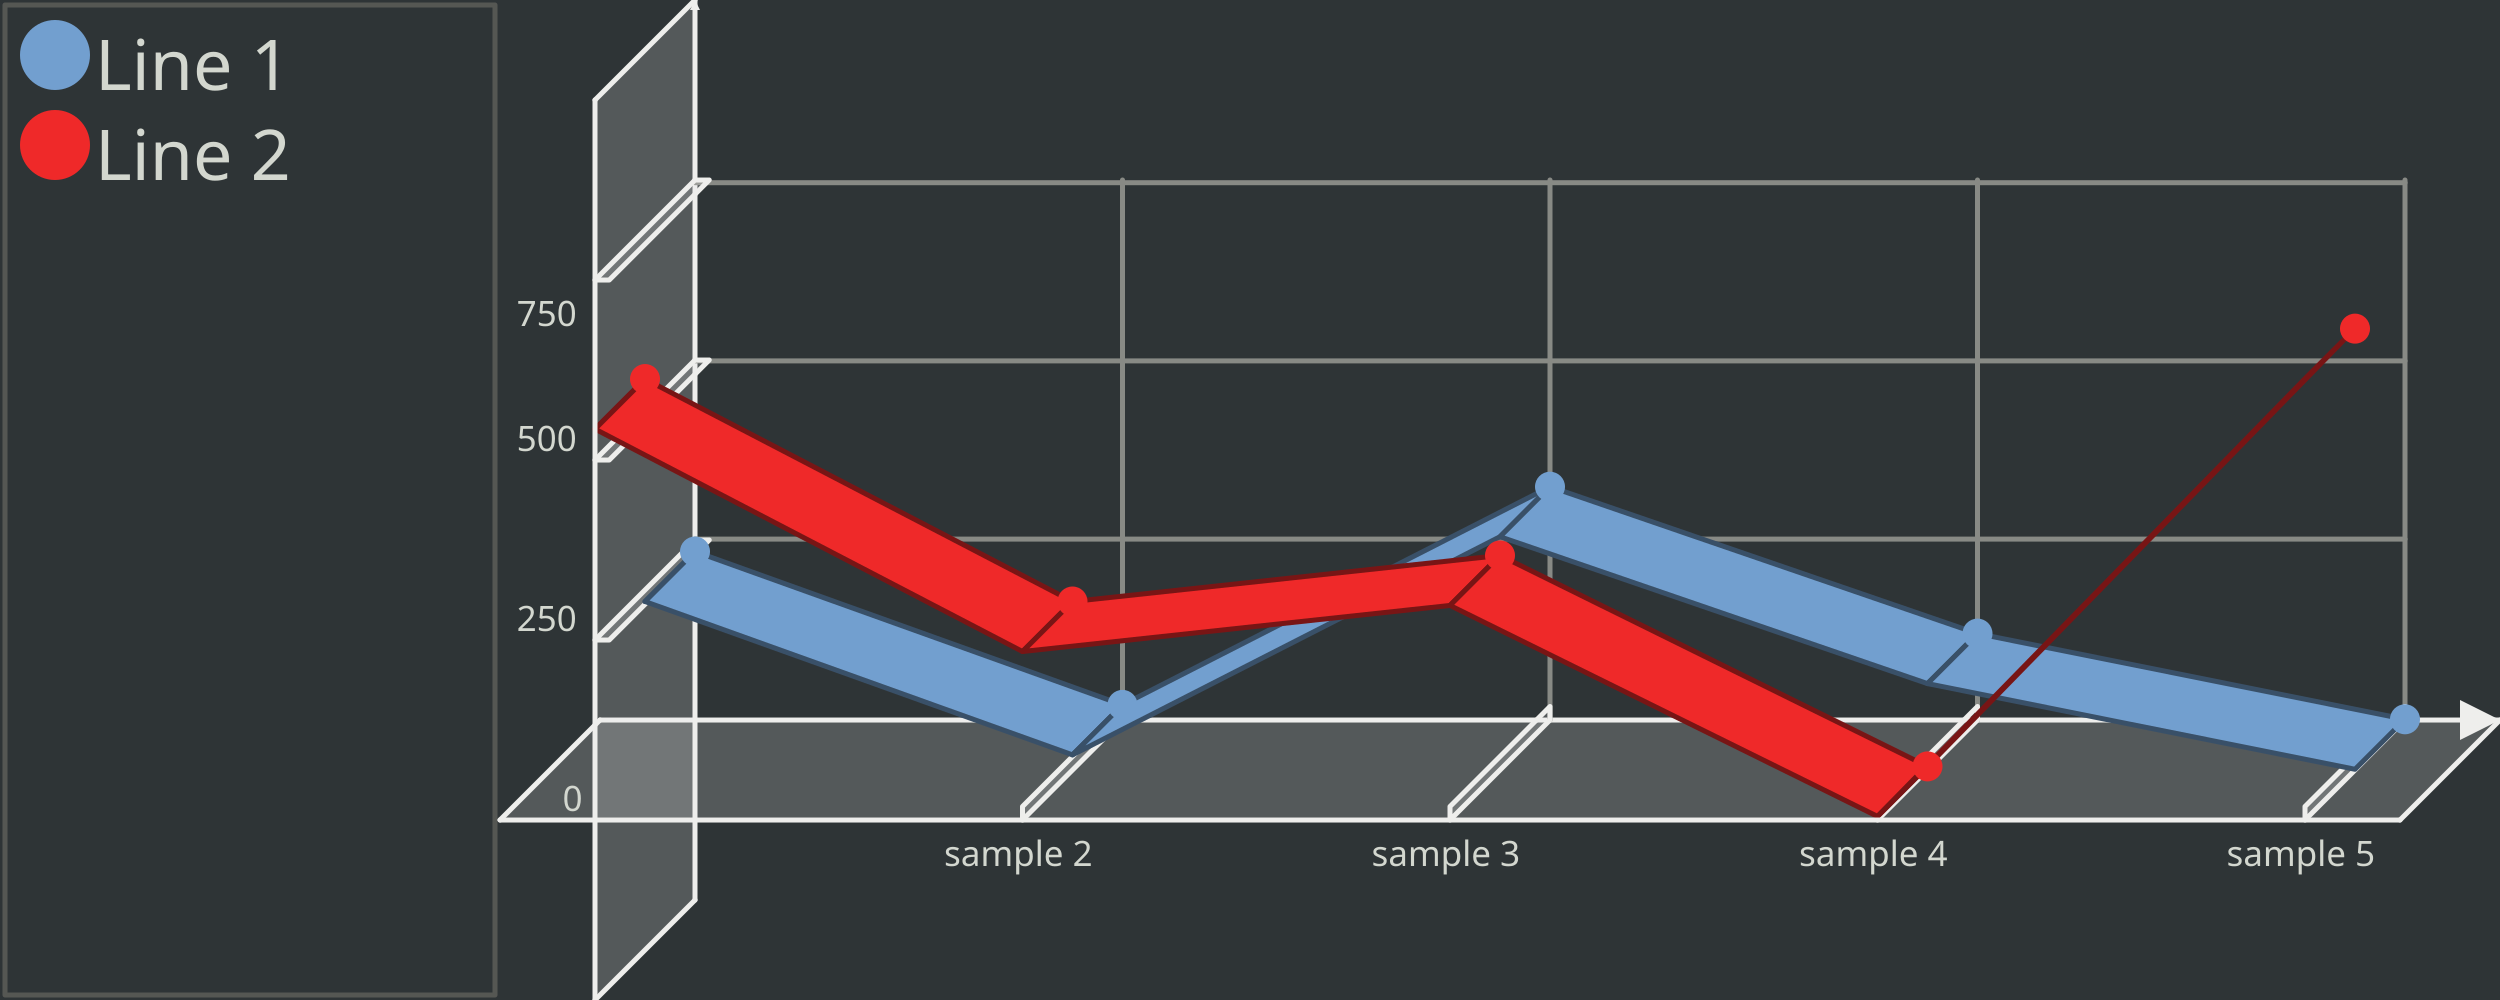
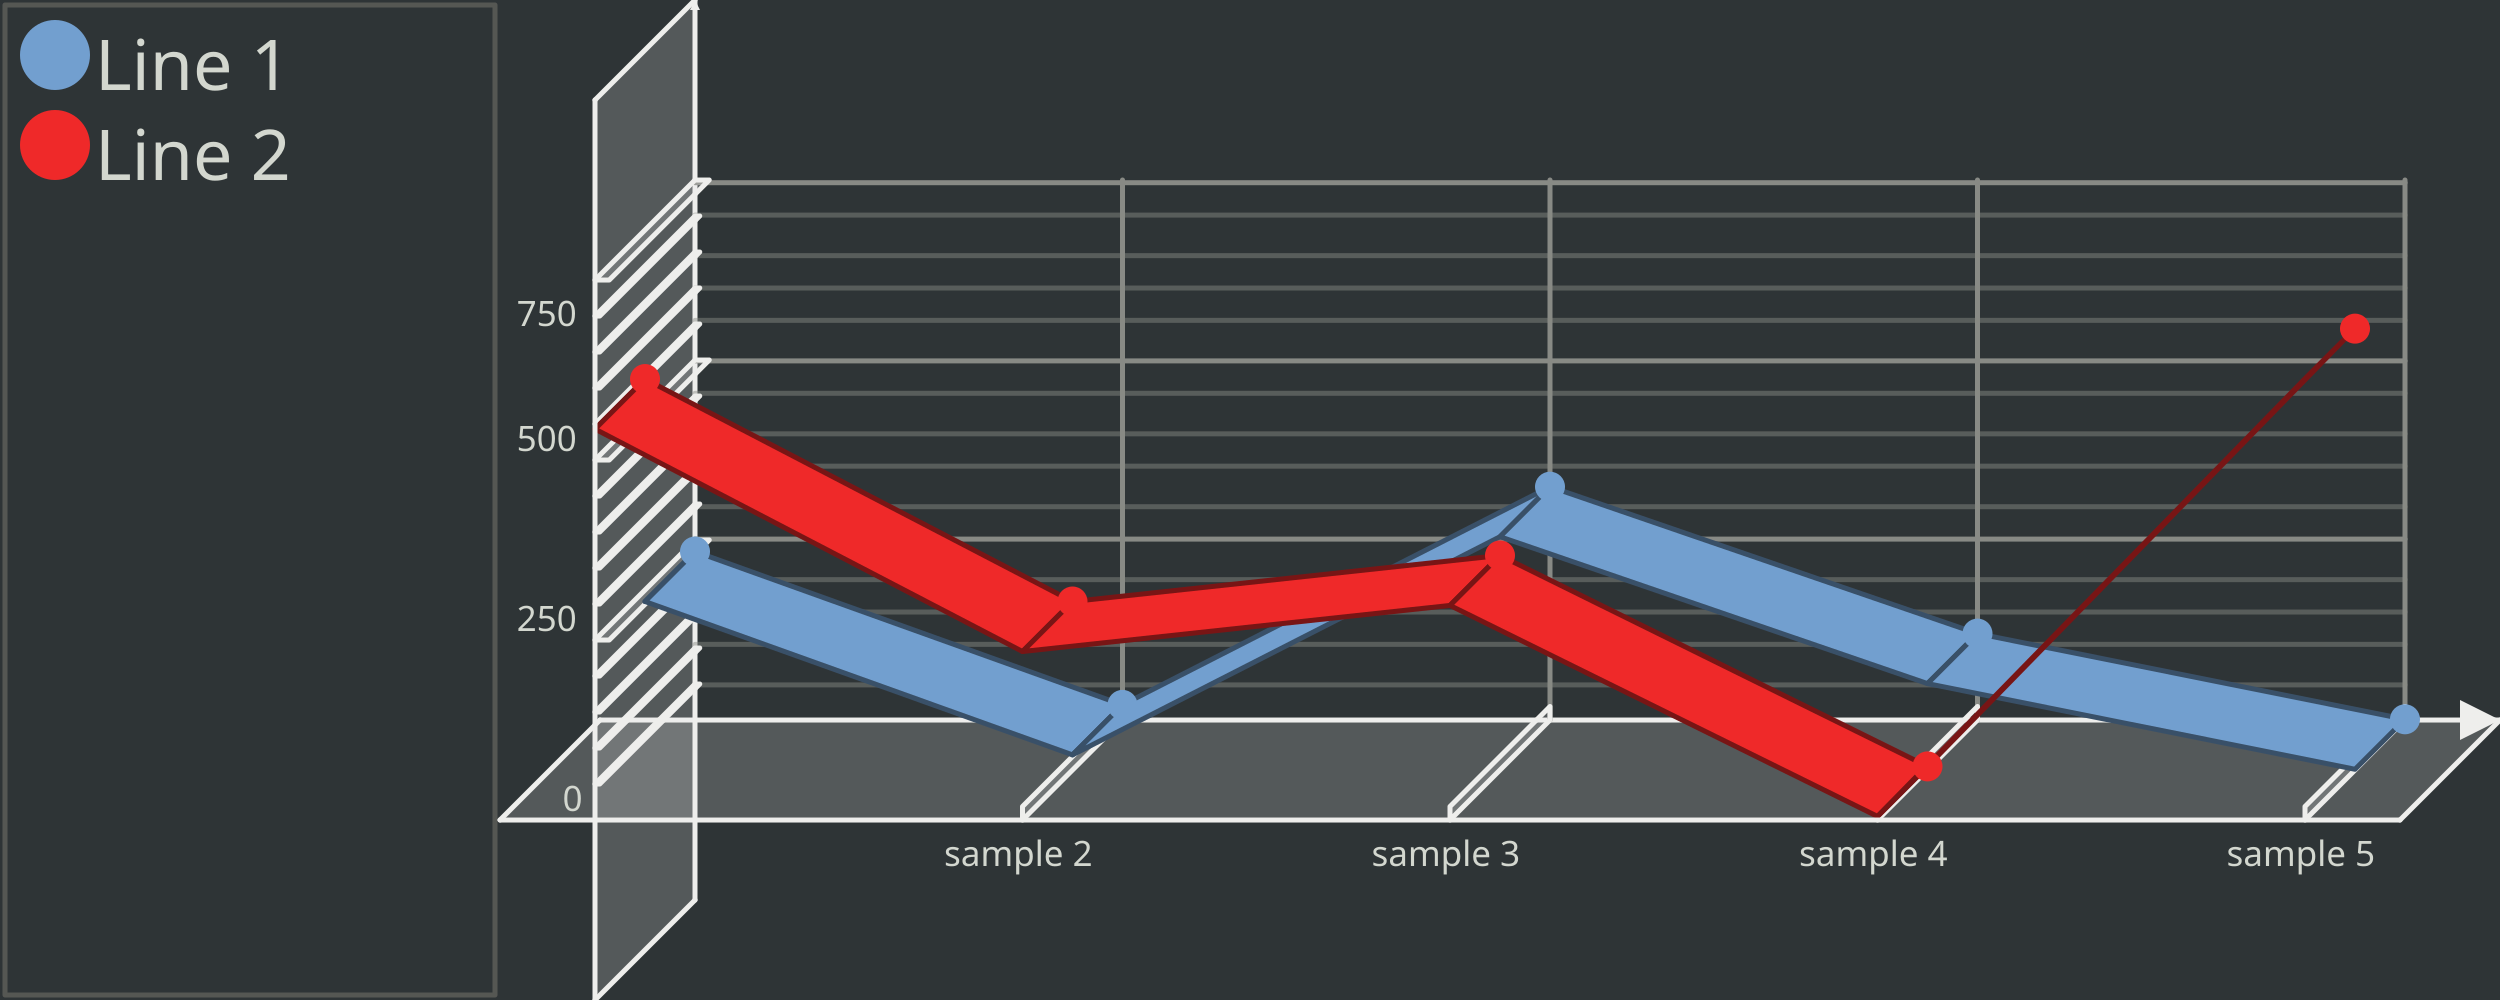
<svg xmlns="http://www.w3.org/2000/svg" width="500" height="200" version="1.0" id="ezcGraph">
  <defs />
  <g id="ezcGraphChart" color-rendering="optimizeQuality" shape-rendering="geometricPrecision" text-rendering="optimizeLegibility">
    <path d=" M 0,200 L 0,0 L 500,0 L 500,200 L 0,200 z " style="fill: #2e3436; fill-opacity: 1.00; stroke: none;" id="ezcGraphPolygon_1" />
    <path d=" M 1,199 L 1,1 L 99,1 L 99,199 L 1,199 z " style="fill: none; stroke: #555753; stroke-width: 1; stroke-opacity: 1.00; stroke-linecap: round; stroke-linejoin: round;" id="ezcGraphPolygon_2" />
    <path d=" M 2,198 L 2,2 L 98,2 L 98,198 L 2,198 z " style="fill: #000000; fill-opacity: 0.00; stroke: none;" id="ezcGraphPolygon_3" />
    <ellipse cx="11" cy="11" rx="7" ry="7" style="fill: #729fcf; fill-opacity: 1.00; stroke: none;" id="ezcGraphCircle_4" />
    <ellipse cx="11" cy="29" rx="7" ry="7" style="fill: #ef2929; fill-opacity: 1.00; stroke: none;" id="ezcGraphCircle_6" />
    <path d=" M 100,164 L 120,144 L 500,144 L 480,164 L 100,164 z " style="fill: #eeeeec; fill-opacity: 0.20; stroke: none;" id="ezcGraphPolygon_8" />
    <path d=" M 120,144 L 500,144" style="fill: none; stroke: #eeeeec; stroke-width: 1; stroke-opacity: 1.00; stroke-linecap: round; stroke-linejoin: round;" id="ezcGraphLine_9" />
    <path d=" M 492,148 L 500,144 L 492,140 L 492,148 z " style="fill: #eeeeec; fill-opacity: 1.00; stroke: none;" id="ezcGraphPolygon_10" />
    <path d=" M 119,200 L 139,180 L 139,0 L 119,20 L 119,200 z " style="fill: #eeeeec; fill-opacity: 0.20; stroke: none;" id="ezcGraphPolygon_11" />
    <path d=" M 139,180 L 139,0" style="fill: none; stroke: #eeeeec; stroke-width: 1; stroke-opacity: 1.00; stroke-linecap: round; stroke-linejoin: round;" id="ezcGraphLine_12" />
    <path d=" M 138,2 L 139,0 L 140,2 L 138,2 z " style="fill: #eeeeec; fill-opacity: 1.00; stroke: none;" id="ezcGraphPolygon_13" />
    <path d=" M 224.5,144 L 224.5,36" style="fill: none; stroke: #888a85; stroke-width: 1; stroke-opacity: 1.00; stroke-linecap: round; stroke-linejoin: round;" id="ezcGraphLine_14" />
    <path d=" M 204.5,161.3 L 224.5,141.3 L 224.5,144 L 204.5,164 L 204.5,161.3 z " style="fill: #eeeeec; fill-opacity: 0.20; stroke: none;" id="ezcGraphPolygon_15" />
    <path d=" M 204.5,161.3 L 224.5,141.3 L 224.5,144 L 204.5,164 L 204.5,161.3 z " style="fill: none; stroke: #eeeeec; stroke-width: 1; stroke-opacity: 1.00; stroke-linecap: round; stroke-linejoin: round;" id="ezcGraphPolygon_16" />
    <path d=" M 310,144 L 310,36" style="fill: none; stroke: #888a85; stroke-width: 1; stroke-opacity: 1.00; stroke-linecap: round; stroke-linejoin: round;" id="ezcGraphLine_18" />
    <path d=" M 290,161.3 L 310,141.3 L 310,144 L 290,164 L 290,161.3 z " style="fill: #eeeeec; fill-opacity: 0.20; stroke: none;" id="ezcGraphPolygon_19" />
    <path d=" M 290,161.3 L 310,141.3 L 310,144 L 290,164 L 290,161.3 z " style="fill: none; stroke: #eeeeec; stroke-width: 1; stroke-opacity: 1.00; stroke-linecap: round; stroke-linejoin: round;" id="ezcGraphPolygon_20" />
    <path d=" M 395.5,144 L 395.5,36" style="fill: none; stroke: #888a85; stroke-width: 1; stroke-opacity: 1.00; stroke-linecap: round; stroke-linejoin: round;" id="ezcGraphLine_22" />
    <path d=" M 375.5,161.3 L 395.5,141.3 L 395.5,144 L 375.5,164 L 375.5,161.3 z " style="fill: #eeeeec; fill-opacity: 0.20; stroke: none;" id="ezcGraphPolygon_23" />
    <path d=" M 375.5,161.3 L 395.5,141.3 L 395.5,144 L 375.5,164 L 375.5,161.3 z " style="fill: none; stroke: #eeeeec; stroke-width: 1; stroke-opacity: 1.00; stroke-linecap: round; stroke-linejoin: round;" id="ezcGraphPolygon_24" />
    <path d=" M 481,144 L 481,36" style="fill: none; stroke: #888a85; stroke-width: 1; stroke-opacity: 1.00; stroke-linecap: round; stroke-linejoin: round;" id="ezcGraphLine_26" />
    <path d=" M 461,161.3 L 481,141.3 L 481,144 L 461,164 L 461,161.3 z " style="fill: #eeeeec; fill-opacity: 0.20; stroke: none;" id="ezcGraphPolygon_27" />
    <path d=" M 461,161.3 L 481,141.3 L 481,144 L 461,164 L 461,161.3 z " style="fill: none; stroke: #eeeeec; stroke-width: 1; stroke-opacity: 1.00; stroke-linecap: round; stroke-linejoin: round;" id="ezcGraphPolygon_28" />
-     <path d=" M 481,107.82 L 139,107.82" style="fill: none; stroke: #888a85; stroke-width: 1; stroke-opacity: 1.00; stroke-linecap: round; stroke-linejoin: round;" id="ezcGraphLine_31" />
-     <path d=" M 119,128 L 139,108 L 141.85,108 L 121.85,128 L 119,128 z " style="fill: #eeeeec; fill-opacity: 0.20; stroke: none;" id="ezcGraphPolygon_32" />
-     <path d=" M 119,128 L 139,108 L 141.85,108 L 121.85,128 L 119,128 z " style="fill: none; stroke: #eeeeec; stroke-width: 1; stroke-opacity: 1.00; stroke-linecap: round; stroke-linejoin: round;" id="ezcGraphPolygon_33" />
-     <path d=" M 481,72.18 L 139,72.18" style="fill: none; stroke: #888a85; stroke-width: 1; stroke-opacity: 1.00; stroke-linecap: round; stroke-linejoin: round;" id="ezcGraphLine_35" />
-     <path d=" M 119,92 L 139,72 L 141.85,72 L 121.85,92 L 119,92 z " style="fill: #eeeeec; fill-opacity: 0.20; stroke: none;" id="ezcGraphPolygon_36" />
-     <path d=" M 119,92 L 139,72 L 141.85,72 L 121.85,92 L 119,92 z " style="fill: none; stroke: #eeeeec; stroke-width: 1; stroke-opacity: 1.00; stroke-linecap: round; stroke-linejoin: round;" id="ezcGraphPolygon_37" />
-     <path d=" M 481,36.54 L 139,36.54" style="fill: none; stroke: #888a85; stroke-width: 1; stroke-opacity: 1.00; stroke-linecap: round; stroke-linejoin: round;" id="ezcGraphLine_39" />
-     <path d=" M 119,56 L 139,36 L 141.85,36 L 121.85,56 L 119,56 z " style="fill: #eeeeec; fill-opacity: 0.20; stroke: none;" id="ezcGraphPolygon_40" />
-     <path d=" M 119,56 L 139,36 L 141.85,36 L 121.85,56 L 119,56 z " style="fill: none; stroke: #eeeeec; stroke-width: 1; stroke-opacity: 1.00; stroke-linecap: round; stroke-linejoin: round;" id="ezcGraphPolygon_41" />
-     <path d=" M 139,110.304 L 129,120.304 L 129,120.304 L 139,110.304 L 139,110.304 z " style="fill: #729fcf; fill-opacity: 1.00; stroke: none;" id="ezcGraphPolygon_43" />
-     <path d=" M 139,110.304 L 129,120.304 L 129,120.304 L 139,110.304 L 139,110.304 z " style="fill: none; stroke: #395068; stroke-width: 1; stroke-opacity: 1.00; stroke-linecap: round; stroke-linejoin: round;" id="ezcGraphPolygon_44" />
-     <path d=" M 139,110.304 L 129,120.304 L 214.5,150.976 L 224.5,140.976 L 139,110.304 z " style="fill: #729fcf; fill-opacity: 1.00; stroke: none;" id="ezcGraphPolygon_45" />
-     <path d=" M 139,110.304 L 129,120.304 L 214.5,150.976 L 224.5,140.976 L 139,110.304 z " style="fill: none; stroke: #395068; stroke-width: 1; stroke-opacity: 1.00; stroke-linecap: round; stroke-linejoin: round;" id="ezcGraphPolygon_46" />
-     <path d=" M 224.5,140.976 L 214.5,150.976 L 300,107.344 L 310,97.344 L 224.5,140.976 z " style="fill: #729fcf; fill-opacity: 1.00; stroke: none;" id="ezcGraphPolygon_47" />
-     <path d=" M 224.5,140.976 L 214.5,150.976 L 300,107.344 L 310,97.344 L 224.5,140.976 z " style="fill: none; stroke: #395068; stroke-width: 1; stroke-opacity: 1.00; stroke-linecap: round; stroke-linejoin: round;" id="ezcGraphPolygon_48" />
-     <path d=" M 310,97.344 L 300,107.344 L 385.5,136.72 L 395.5,126.72 L 310,97.344 z " style="fill: #729fcf; fill-opacity: 1.00; stroke: none;" id="ezcGraphPolygon_49" />
-     <path d=" M 310,97.344 L 300,107.344 L 385.5,136.72 L 395.5,126.72 L 310,97.344 z " style="fill: none; stroke: #395068; stroke-width: 1; stroke-opacity: 1.00; stroke-linecap: round; stroke-linejoin: round;" id="ezcGraphPolygon_50" />
-     <path d=" M 395.5,126.72 L 385.5,136.72 L 471,153.856 L 481,143.856 L 395.5,126.72 z " style="fill: #729fcf; fill-opacity: 1.00; stroke: none;" id="ezcGraphPolygon_51" />
-     <path d=" M 395.5,126.72 L 385.5,136.72 L 471,153.856 L 481,143.856 L 395.5,126.72 z " style="fill: none; stroke: #395068; stroke-width: 1; stroke-opacity: 1.00; stroke-linecap: round; stroke-linejoin: round;" id="ezcGraphPolygon_52" />
-     <path d=" M 129,75.808 L 119,85.808 L 119,85.808 L 129,75.808 L 129,75.808 z " style="fill: #ef2929; fill-opacity: 1.00; stroke: none;" id="ezcGraphPolygon_53" />
-     <path d=" M 129,75.808 L 119,85.808 L 119,85.808 L 129,75.808 L 129,75.808 z " style="fill: none; stroke: #781515; stroke-width: 1; stroke-opacity: 1.00; stroke-linecap: round; stroke-linejoin: round;" id="ezcGraphPolygon_54" />
-     <path d=" M 129,75.808 L 119,85.808 L 204.5,130.304 L 214.5,120.304 L 129,75.808 z " style="fill: #ef2929; fill-opacity: 1.00; stroke: none;" id="ezcGraphPolygon_55" />
-     <path d=" M 129,75.808 L 119,85.808 L 204.5,130.304 L 214.5,120.304 L 129,75.808 z " style="fill: none; stroke: #781515; stroke-width: 1; stroke-opacity: 1.00; stroke-linecap: round; stroke-linejoin: round;" id="ezcGraphPolygon_56" />
-     <path d=" M 214.5,120.304 L 204.5,130.304 L 290,121.088 L 300,111.088 L 214.5,120.304 z " style="fill: #ef2929; fill-opacity: 1.00; stroke: none;" id="ezcGraphPolygon_57" />
-     <path d=" M 214.5,120.304 L 204.5,130.304 L 290,121.088 L 300,111.088 L 214.5,120.304 z " style="fill: none; stroke: #781515; stroke-width: 1; stroke-opacity: 1.00; stroke-linecap: round; stroke-linejoin: round;" id="ezcGraphPolygon_58" />
-     <path d=" M 300,111.088 L 290,121.088 L 375.5,163.28 L 385.5,153.28 L 300,111.088 z " style="fill: #ef2929; fill-opacity: 1.00; stroke: none;" id="ezcGraphPolygon_59" />
-     <path d=" M 300,111.088 L 290,121.088 L 375.5,163.28 L 385.5,153.28 L 300,111.088 z " style="fill: none; stroke: #781515; stroke-width: 1; stroke-opacity: 1.00; stroke-linecap: round; stroke-linejoin: round;" id="ezcGraphPolygon_60" />
-     <path d=" M 385.5,153.28 L 375.5,163.28 L 461,75.728 L 471,65.728 L 385.5,153.28 z " style="fill: #ef2929; fill-opacity: 1.00; stroke: none;" id="ezcGraphPolygon_61" />
-     <path d=" M 385.5,153.28 L 375.5,163.28 L 461,75.728 L 471,65.728 L 385.5,153.28 z " style="fill: none; stroke: #781515; stroke-width: 1; stroke-opacity: 1.00; stroke-linecap: round; stroke-linejoin: round;" id="ezcGraphPolygon_62" />
-     <ellipse cx="139" cy="110.304" rx="3" ry="3" style="fill: #729fcf; fill-opacity: 1.00; stroke: none;" id="ezcGraphCircle_63" />
-     <ellipse cx="224.5" cy="140.976" rx="3" ry="3" style="fill: #729fcf; fill-opacity: 1.00; stroke: none;" id="ezcGraphCircle_64" />
-     <ellipse cx="310" cy="97.344" rx="3" ry="3" style="fill: #729fcf; fill-opacity: 1.00; stroke: none;" id="ezcGraphCircle_65" />
-     <ellipse cx="395.5" cy="126.72" rx="3" ry="3" style="fill: #729fcf; fill-opacity: 1.00; stroke: none;" id="ezcGraphCircle_66" />
-     <ellipse cx="481" cy="143.856" rx="3" ry="3" style="fill: #729fcf; fill-opacity: 1.00; stroke: none;" id="ezcGraphCircle_67" />
-     <ellipse cx="129" cy="75.808" rx="3" ry="3" style="fill: #ef2929; fill-opacity: 1.00; stroke: none;" id="ezcGraphCircle_68" />
-     <ellipse cx="214.5" cy="120.304" rx="3" ry="3" style="fill: #ef2929; fill-opacity: 1.00; stroke: none;" id="ezcGraphCircle_69" />
-     <ellipse cx="300" cy="111.088" rx="3" ry="3" style="fill: #ef2929; fill-opacity: 1.00; stroke: none;" id="ezcGraphCircle_70" />
-     <ellipse cx="385.5" cy="153.28" rx="3" ry="3" style="fill: #ef2929; fill-opacity: 1.00; stroke: none;" id="ezcGraphCircle_71" />
-     <ellipse cx="471" cy="65.728" rx="3" ry="3" style="fill: #ef2929; fill-opacity: 1.00; stroke: none;" id="ezcGraphCircle_72" />
-     <path d=" M 500,144 L 480,164" style="fill: none; stroke: #eeeeec; stroke-width: 1; stroke-opacity: 1.00; stroke-linecap: round; stroke-linejoin: round;" id="ezcGraphLine_73" />
-     <path d=" M 480,164 L 100,164" style="fill: none; stroke: #eeeeec; stroke-width: 1; stroke-opacity: 1.00; stroke-linecap: round; stroke-linejoin: round;" id="ezcGraphLine_74" />
-     <path d=" M 100,164 L 120,144" style="fill: none; stroke: #eeeeec; stroke-width: 1; stroke-opacity: 1.00; stroke-linecap: round; stroke-linejoin: round;" id="ezcGraphLine_75" />
-     <path d=" M 139,0 L 119,20" style="fill: none; stroke: #eeeeec; stroke-width: 1; stroke-opacity: 1.00; stroke-linecap: round; stroke-linejoin: round;" id="ezcGraphLine_76" />
-     <path d=" M 119,20 L 119,200" style="fill: none; stroke: #eeeeec; stroke-width: 1; stroke-opacity: 1.00; stroke-linecap: round; stroke-linejoin: round;" id="ezcGraphLine_77" />
-     <path d=" M 119,200 L 139,180" style="fill: none; stroke: #eeeeec; stroke-width: 1; stroke-opacity: 1.00; stroke-linecap: round; stroke-linejoin: round;" id="ezcGraphLine_78" />
+     <path d=" M 481,136.98 L 139,136.98" style="fill: none; stroke: #888a85; stroke-width: 1; stroke-opacity: 0.47; stroke-linecap: round; stroke-linejoin: round;" id="ezcGraphLine_31" />
+     <path d=" M 119,156.8 L 139,136.8 L 139.95,136.8 L 119.95,156.8 L 119,156.8 z " style="fill: #eeeeec; fill-opacity: 0.20; stroke: none;" id="ezcGraphPolygon_32" />
+     <path d=" M 119,156.8 L 139,136.8 L 139.95,136.8 L 119.95,156.8 L 119,156.8 z " style="fill: none; stroke: #eeeeec; stroke-width: 1; stroke-opacity: 1.00; stroke-linecap: round; stroke-linejoin: round;" id="ezcGraphPolygon_33" />
+     <path d=" M 481,128.88 L 139,128.88" style="fill: none; stroke: #888a85; stroke-width: 1; stroke-opacity: 0.47; stroke-linecap: round; stroke-linejoin: round;" id="ezcGraphLine_34" />
+     <path d=" M 119,149.6 L 139,129.6 L 139.95,129.6 L 119.95,149.6 L 119,149.6 z " style="fill: #eeeeec; fill-opacity: 0.20; stroke: none;" id="ezcGraphPolygon_35" />
+     <path d=" M 119,149.6 L 139,129.6 L 139.95,129.6 L 119.95,149.6 L 119,149.6 z " style="fill: none; stroke: #eeeeec; stroke-width: 1; stroke-opacity: 1.00; stroke-linecap: round; stroke-linejoin: round;" id="ezcGraphPolygon_36" />
+     <path d=" M 481,122.4 L 139,122.4" style="fill: none; stroke: #888a85; stroke-width: 1; stroke-opacity: 0.47; stroke-linecap: round; stroke-linejoin: round;" id="ezcGraphLine_37" />
+     <path d=" M 119,142.4 L 139,122.4 L 139.95,122.4 L 119.95,142.4 L 119,142.4 z " style="fill: #eeeeec; fill-opacity: 0.20; stroke: none;" id="ezcGraphPolygon_38" />
+     <path d=" M 119,142.4 L 139,122.4 L 139.95,122.4 L 119.95,142.4 L 119,142.4 z " style="fill: none; stroke: #eeeeec; stroke-width: 1; stroke-opacity: 1.00; stroke-linecap: round; stroke-linejoin: round;" id="ezcGraphPolygon_39" />
+     <path d=" M 481,115.92 L 139,115.92" style="fill: none; stroke: #888a85; stroke-width: 1; stroke-opacity: 0.47; stroke-linecap: round; stroke-linejoin: round;" id="ezcGraphLine_40" />
+     <path d=" M 119,135.2 L 139,115.2 L 139.95,115.2 L 119.95,135.2 L 119,135.2 z " style="fill: #eeeeec; fill-opacity: 0.20; stroke: none;" id="ezcGraphPolygon_41" />
+     <path d=" M 119,135.2 L 139,115.2 L 139.95,115.2 L 119.95,135.2 L 119,135.2 z " style="fill: none; stroke: #eeeeec; stroke-width: 1; stroke-opacity: 1.00; stroke-linecap: round; stroke-linejoin: round;" id="ezcGraphPolygon_42" />
+     <path d=" M 481,107.82 L 139,107.82" style="fill: none; stroke: #888a85; stroke-width: 1; stroke-opacity: 1.00; stroke-linecap: round; stroke-linejoin: round;" id="ezcGraphLine_43" />
+     <path d=" M 119,128 L 139,108 L 141.85,108 L 121.85,128 L 119,128 z " style="fill: #eeeeec; fill-opacity: 0.20; stroke: none;" id="ezcGraphPolygon_44" />
+     <path d=" M 119,128 L 139,108 L 141.85,108 L 121.85,128 L 119,128 z " style="fill: none; stroke: #eeeeec; stroke-width: 1; stroke-opacity: 1.00; stroke-linecap: round; stroke-linejoin: round;" id="ezcGraphPolygon_45" />
+     <path d=" M 481,101.34 L 139,101.34" style="fill: none; stroke: #888a85; stroke-width: 1; stroke-opacity: 0.47; stroke-linecap: round; stroke-linejoin: round;" id="ezcGraphLine_47" />
+     <path d=" M 119,120.8 L 139,100.8 L 139.95,100.8 L 119.95,120.8 L 119,120.8 z " style="fill: #eeeeec; fill-opacity: 0.20; stroke: none;" id="ezcGraphPolygon_48" />
+     <path d=" M 119,120.8 L 139,100.8 L 139.95,100.8 L 119.95,120.8 L 119,120.8 z " style="fill: none; stroke: #eeeeec; stroke-width: 1; stroke-opacity: 1.00; stroke-linecap: round; stroke-linejoin: round;" id="ezcGraphPolygon_49" />
+     <path d=" M 481,93.24 L 139,93.24" style="fill: none; stroke: #888a85; stroke-width: 1; stroke-opacity: 0.47; stroke-linecap: round; stroke-linejoin: round;" id="ezcGraphLine_50" />
+     <path d=" M 119,113.6 L 139,93.6 L 139.95,93.6 L 119.95,113.6 L 119,113.6 z " style="fill: #eeeeec; fill-opacity: 0.20; stroke: none;" id="ezcGraphPolygon_51" />
+     <path d=" M 119,113.6 L 139,93.6 L 139.95,93.6 L 119.95,113.6 L 119,113.6 z " style="fill: none; stroke: #eeeeec; stroke-width: 1; stroke-opacity: 1.00; stroke-linecap: round; stroke-linejoin: round;" id="ezcGraphPolygon_52" />
+     <path d=" M 481,86.76 L 139,86.76" style="fill: none; stroke: #888a85; stroke-width: 1; stroke-opacity: 0.47; stroke-linecap: round; stroke-linejoin: round;" id="ezcGraphLine_53" />
+     <path d=" M 119,106.4 L 139,86.4 L 139.95,86.4 L 119.95,106.4 L 119,106.4 z " style="fill: #eeeeec; fill-opacity: 0.20; stroke: none;" id="ezcGraphPolygon_54" />
+     <path d=" M 119,106.4 L 139,86.4 L 139.95,86.4 L 119.95,106.4 L 119,106.4 z " style="fill: none; stroke: #eeeeec; stroke-width: 1; stroke-opacity: 1.00; stroke-linecap: round; stroke-linejoin: round;" id="ezcGraphPolygon_55" />
+     <path d=" M 481,78.66 L 139,78.66" style="fill: none; stroke: #888a85; stroke-width: 1; stroke-opacity: 0.47; stroke-linecap: round; stroke-linejoin: round;" id="ezcGraphLine_56" />
+     <path d=" M 119,99.2 L 139,79.2 L 139.95,79.2 L 119.95,99.2 L 119,99.2 z " style="fill: #eeeeec; fill-opacity: 0.20; stroke: none;" id="ezcGraphPolygon_57" />
+     <path d=" M 119,99.2 L 139,79.2 L 139.95,79.2 L 119.95,99.2 L 119,99.2 z " style="fill: none; stroke: #eeeeec; stroke-width: 1; stroke-opacity: 1.00; stroke-linecap: round; stroke-linejoin: round;" id="ezcGraphPolygon_58" />
+     <path d=" M 481,72.18 L 139,72.18" style="fill: none; stroke: #888a85; stroke-width: 1; stroke-opacity: 1.00; stroke-linecap: round; stroke-linejoin: round;" id="ezcGraphLine_59" />
+     <path d=" M 119,92 L 139,72 L 141.85,72 L 121.85,92 L 119,92 z " style="fill: #eeeeec; fill-opacity: 0.20; stroke: none;" id="ezcGraphPolygon_60" />
+     <path d=" M 119,92 L 139,72 L 141.85,72 L 121.85,92 L 119,92 z " style="fill: none; stroke: #eeeeec; stroke-width: 1; stroke-opacity: 1.00; stroke-linecap: round; stroke-linejoin: round;" id="ezcGraphPolygon_61" />
+     <path d=" M 481,64.08 L 139,64.08" style="fill: none; stroke: #888a85; stroke-width: 1; stroke-opacity: 0.47; stroke-linecap: round; stroke-linejoin: round;" id="ezcGraphLine_63" />
+     <path d=" M 119,84.8 L 139,64.8 L 139.95,64.8 L 119.95,84.8 L 119,84.8 z " style="fill: #eeeeec; fill-opacity: 0.20; stroke: none;" id="ezcGraphPolygon_64" />
+     <path d=" M 119,84.8 L 139,64.8 L 139.95,64.8 L 119.95,84.8 L 119,84.8 z " style="fill: none; stroke: #eeeeec; stroke-width: 1; stroke-opacity: 1.00; stroke-linecap: round; stroke-linejoin: round;" id="ezcGraphPolygon_65" />
+     <path d=" M 481,57.6 L 139,57.6" style="fill: none; stroke: #888a85; stroke-width: 1; stroke-opacity: 0.47; stroke-linecap: round; stroke-linejoin: round;" id="ezcGraphLine_66" />
+     <path d=" M 119,77.6 L 139,57.6 L 139.95,57.6 L 119.95,77.6 L 119,77.6 z " style="fill: #eeeeec; fill-opacity: 0.20; stroke: none;" id="ezcGraphPolygon_67" />
+     <path d=" M 119,77.6 L 139,57.6 L 139.95,57.6 L 119.95,77.6 L 119,77.6 z " style="fill: none; stroke: #eeeeec; stroke-width: 1; stroke-opacity: 1.00; stroke-linecap: round; stroke-linejoin: round;" id="ezcGraphPolygon_68" />
+     <path d=" M 481,51.12 L 139,51.12" style="fill: none; stroke: #888a85; stroke-width: 1; stroke-opacity: 0.47; stroke-linecap: round; stroke-linejoin: round;" id="ezcGraphLine_69" />
+     <path d=" M 119,70.4 L 139,50.4 L 139.95,50.4 L 119.95,70.4 L 119,70.4 z " style="fill: #eeeeec; fill-opacity: 0.20; stroke: none;" id="ezcGraphPolygon_70" />
+     <path d=" M 119,70.4 L 139,50.4 L 139.95,50.4 L 119.95,70.4 L 119,70.4 z " style="fill: none; stroke: #eeeeec; stroke-width: 1; stroke-opacity: 1.00; stroke-linecap: round; stroke-linejoin: round;" id="ezcGraphPolygon_71" />
+     <path d=" M 481,43.02 L 139,43.02" style="fill: none; stroke: #888a85; stroke-width: 1; stroke-opacity: 0.47; stroke-linecap: round; stroke-linejoin: round;" id="ezcGraphLine_72" />
+     <path d=" M 119,63.2 L 139,43.2 L 139.95,43.2 L 119.95,63.2 L 119,63.2 z " style="fill: #eeeeec; fill-opacity: 0.20; stroke: none;" id="ezcGraphPolygon_73" />
+     <path d=" M 119,63.2 L 139,43.2 L 139.95,43.2 L 119.95,63.2 L 119,63.2 z " style="fill: none; stroke: #eeeeec; stroke-width: 1; stroke-opacity: 1.00; stroke-linecap: round; stroke-linejoin: round;" id="ezcGraphPolygon_74" />
+     <path d=" M 481,36.54 L 139,36.54" style="fill: none; stroke: #888a85; stroke-width: 1; stroke-opacity: 1.00; stroke-linecap: round; stroke-linejoin: round;" id="ezcGraphLine_75" />
+     <path d=" M 119,56 L 139,36 L 141.85,36 L 121.85,56 L 119,56 z " style="fill: #eeeeec; fill-opacity: 0.20; stroke: none;" id="ezcGraphPolygon_76" />
+     <path d=" M 119,56 L 139,36 L 141.85,36 L 121.85,56 L 119,56 z " style="fill: none; stroke: #eeeeec; stroke-width: 1; stroke-opacity: 1.00; stroke-linecap: round; stroke-linejoin: round;" id="ezcGraphPolygon_77" />
+     <path d=" M 139,110.304 L 129,120.304 L 129,120.304 L 139,110.304 L 139,110.304 z " style="fill: #729fcf; fill-opacity: 1.00; stroke: none;" id="ezcGraphPolygon_79" />
+     <path d=" M 139,110.304 L 129,120.304 L 129,120.304 L 139,110.304 L 139,110.304 z " style="fill: none; stroke: #395068; stroke-width: 1; stroke-opacity: 1.00; stroke-linecap: round; stroke-linejoin: round;" id="ezcGraphPolygon_80" />
+     <path d=" M 139,110.304 L 129,120.304 L 214.5,150.976 L 224.5,140.976 L 139,110.304 z " style="fill: #729fcf; fill-opacity: 1.00; stroke: none;" id="ezcGraphPolygon_81" />
+     <path d=" M 139,110.304 L 129,120.304 L 214.5,150.976 L 224.5,140.976 L 139,110.304 z " style="fill: none; stroke: #395068; stroke-width: 1; stroke-opacity: 1.00; stroke-linecap: round; stroke-linejoin: round;" id="ezcGraphPolygon_82" />
+     <path d=" M 224.5,140.976 L 214.5,150.976 L 300,107.344 L 310,97.344 L 224.5,140.976 z " style="fill: #729fcf; fill-opacity: 1.00; stroke: none;" id="ezcGraphPolygon_83" />
+     <path d=" M 224.5,140.976 L 214.5,150.976 L 300,107.344 L 310,97.344 L 224.5,140.976 z " style="fill: none; stroke: #395068; stroke-width: 1; stroke-opacity: 1.00; stroke-linecap: round; stroke-linejoin: round;" id="ezcGraphPolygon_84" />
+     <path d=" M 310,97.344 L 300,107.344 L 385.5,136.72 L 395.5,126.72 L 310,97.344 z " style="fill: #729fcf; fill-opacity: 1.00; stroke: none;" id="ezcGraphPolygon_85" />
+     <path d=" M 310,97.344 L 300,107.344 L 385.5,136.72 L 395.5,126.72 L 310,97.344 z " style="fill: none; stroke: #395068; stroke-width: 1; stroke-opacity: 1.00; stroke-linecap: round; stroke-linejoin: round;" id="ezcGraphPolygon_86" />
+     <path d=" M 395.5,126.72 L 385.5,136.72 L 471,153.856 L 481,143.856 L 395.5,126.72 z " style="fill: #729fcf; fill-opacity: 1.00; stroke: none;" id="ezcGraphPolygon_87" />
+     <path d=" M 395.5,126.72 L 385.5,136.72 L 471,153.856 L 481,143.856 L 395.5,126.72 z " style="fill: none; stroke: #395068; stroke-width: 1; stroke-opacity: 1.00; stroke-linecap: round; stroke-linejoin: round;" id="ezcGraphPolygon_88" />
+     <path d=" M 129,75.808 L 119,85.808 L 119,85.808 L 129,75.808 L 129,75.808 z " style="fill: #ef2929; fill-opacity: 1.00; stroke: none;" id="ezcGraphPolygon_89" />
+     <path d=" M 129,75.808 L 119,85.808 L 119,85.808 L 129,75.808 L 129,75.808 z " style="fill: none; stroke: #781515; stroke-width: 1; stroke-opacity: 1.00; stroke-linecap: round; stroke-linejoin: round;" id="ezcGraphPolygon_90" />
+     <path d=" M 129,75.808 L 119,85.808 L 204.5,130.304 L 214.5,120.304 L 129,75.808 z " style="fill: #ef2929; fill-opacity: 1.00; stroke: none;" id="ezcGraphPolygon_91" />
+     <path d=" M 129,75.808 L 119,85.808 L 204.5,130.304 L 214.5,120.304 L 129,75.808 z " style="fill: none; stroke: #781515; stroke-width: 1; stroke-opacity: 1.00; stroke-linecap: round; stroke-linejoin: round;" id="ezcGraphPolygon_92" />
+     <path d=" M 214.5,120.304 L 204.5,130.304 L 290,121.088 L 300,111.088 L 214.5,120.304 z " style="fill: #ef2929; fill-opacity: 1.00; stroke: none;" id="ezcGraphPolygon_93" />
+     <path d=" M 214.5,120.304 L 204.5,130.304 L 290,121.088 L 300,111.088 L 214.5,120.304 z " style="fill: none; stroke: #781515; stroke-width: 1; stroke-opacity: 1.00; stroke-linecap: round; stroke-linejoin: round;" id="ezcGraphPolygon_94" />
+     <path d=" M 300,111.088 L 290,121.088 L 375.5,163.28 L 385.5,153.28 L 300,111.088 z " style="fill: #ef2929; fill-opacity: 1.00; stroke: none;" id="ezcGraphPolygon_95" />
+     <path d=" M 300,111.088 L 290,121.088 L 375.5,163.28 L 385.5,153.28 L 300,111.088 z " style="fill: none; stroke: #781515; stroke-width: 1; stroke-opacity: 1.00; stroke-linecap: round; stroke-linejoin: round;" id="ezcGraphPolygon_96" />
+     <path d=" M 385.5,153.28 L 375.5,163.28 L 461,75.728 L 471,65.728 L 385.5,153.28 z " style="fill: #ef2929; fill-opacity: 1.00; stroke: none;" id="ezcGraphPolygon_97" />
+     <path d=" M 385.5,153.28 L 375.5,163.28 L 461,75.728 L 471,65.728 L 385.5,153.28 z " style="fill: none; stroke: #781515; stroke-width: 1; stroke-opacity: 1.00; stroke-linecap: round; stroke-linejoin: round;" id="ezcGraphPolygon_98" />
+     <ellipse cx="139" cy="110.304" rx="3" ry="3" style="fill: #729fcf; fill-opacity: 1.00; stroke: none;" id="ezcGraphCircle_99" />
+     <ellipse cx="224.5" cy="140.976" rx="3" ry="3" style="fill: #729fcf; fill-opacity: 1.00; stroke: none;" id="ezcGraphCircle_100" />
+     <ellipse cx="310" cy="97.344" rx="3" ry="3" style="fill: #729fcf; fill-opacity: 1.00; stroke: none;" id="ezcGraphCircle_101" />
+     <ellipse cx="395.5" cy="126.72" rx="3" ry="3" style="fill: #729fcf; fill-opacity: 1.00; stroke: none;" id="ezcGraphCircle_102" />
+     <ellipse cx="481" cy="143.856" rx="3" ry="3" style="fill: #729fcf; fill-opacity: 1.00; stroke: none;" id="ezcGraphCircle_103" />
+     <ellipse cx="129" cy="75.808" rx="3" ry="3" style="fill: #ef2929; fill-opacity: 1.00; stroke: none;" id="ezcGraphCircle_104" />
+     <ellipse cx="214.5" cy="120.304" rx="3" ry="3" style="fill: #ef2929; fill-opacity: 1.00; stroke: none;" id="ezcGraphCircle_105" />
+     <ellipse cx="300" cy="111.088" rx="3" ry="3" style="fill: #ef2929; fill-opacity: 1.00; stroke: none;" id="ezcGraphCircle_106" />
+     <ellipse cx="385.5" cy="153.28" rx="3" ry="3" style="fill: #ef2929; fill-opacity: 1.00; stroke: none;" id="ezcGraphCircle_107" />
+     <ellipse cx="471" cy="65.728" rx="3" ry="3" style="fill: #ef2929; fill-opacity: 1.00; stroke: none;" id="ezcGraphCircle_108" />
+     <path d=" M 500,144 L 480,164" style="fill: none; stroke: #eeeeec; stroke-width: 1; stroke-opacity: 1.00; stroke-linecap: round; stroke-linejoin: round;" id="ezcGraphLine_109" />
+     <path d=" M 480,164 L 100,164" style="fill: none; stroke: #eeeeec; stroke-width: 1; stroke-opacity: 1.00; stroke-linecap: round; stroke-linejoin: round;" id="ezcGraphLine_110" />
+     <path d=" M 100,164 L 120,144" style="fill: none; stroke: #eeeeec; stroke-width: 1; stroke-opacity: 1.00; stroke-linecap: round; stroke-linejoin: round;" id="ezcGraphLine_111" />
+     <path d=" M 139,0 L 119,20" style="fill: none; stroke: #eeeeec; stroke-width: 1; stroke-opacity: 1.00; stroke-linecap: round; stroke-linejoin: round;" id="ezcGraphLine_112" />
+     <path d=" M 119,20 L 119,200" style="fill: none; stroke: #eeeeec; stroke-width: 1; stroke-opacity: 1.00; stroke-linecap: round; stroke-linejoin: round;" id="ezcGraphLine_113" />
+     <path d=" M 119,200 L 139,180" style="fill: none; stroke: #eeeeec; stroke-width: 1; stroke-opacity: 1.00; stroke-linecap: round; stroke-linejoin: round;" id="ezcGraphLine_114" />
    <text id="ezcGraphTextBox_5" x="19" text-length="44.52px" y="18" style="font-size: 14px; font-family: sans-serif; fill: #d3d7cf; fill-opacity: 1.00; stroke: none;">Line 1</text>
    <text id="ezcGraphTextBox_7" x="19" text-length="44.52px" y="36" style="font-size: 14px; font-family: sans-serif; fill: #d3d7cf; fill-opacity: 1.00; stroke: none;">Line 2</text>
    <text id="ezcGraphTextBox_17" x="188.812" text-length="31.376px" y="173.2" style="font-size: 7px; font-family: sans-serif; fill: #d3d7cf; fill-opacity: 1.00; stroke: none;">sample 2</text>
    <text id="ezcGraphTextBox_21" x="274.312" text-length="31.376px" y="173.2" style="font-size: 7px; font-family: sans-serif; fill: #d3d7cf; fill-opacity: 1.00; stroke: none;">sample 3</text>
    <text id="ezcGraphTextBox_25" x="359.812" text-length="31.376px" y="173.2" style="font-size: 7px; font-family: sans-serif; fill: #d3d7cf; fill-opacity: 1.00; stroke: none;">sample 4</text>
    <text id="ezcGraphTextBox_29" x="445.312" text-length="31.376px" y="173.2" style="font-size: 7px; font-family: sans-serif; fill: #d3d7cf; fill-opacity: 1.00; stroke: none;">sample 5</text>
    <text id="ezcGraphTextBox_30" x="112.512" text-length="4.588px" y="162.2" style="font-size: 7px; font-family: sans-serif; fill: #d3d7cf; fill-opacity: 1.00; stroke: none;">0</text>
-     <text id="ezcGraphTextBox_34" x="103.336" text-length="13.764px" y="126.2" style="font-size: 7px; font-family: sans-serif; fill: #d3d7cf; fill-opacity: 1.00; stroke: none;">250</text>
-     <text id="ezcGraphTextBox_38" x="103.336" text-length="13.764px" y="90.2" style="font-size: 7px; font-family: sans-serif; fill: #d3d7cf; fill-opacity: 1.00; stroke: none;">500</text>
-     <text id="ezcGraphTextBox_42" x="103.336" text-length="13.764px" y="65.2" style="font-size: 7px; font-family: sans-serif; fill: #d3d7cf; fill-opacity: 1.00; stroke: none;">750</text>
+     <text id="ezcGraphTextBox_46" x="103.336" text-length="13.764px" y="126.2" style="font-size: 7px; font-family: sans-serif; fill: #d3d7cf; fill-opacity: 1.00; stroke: none;">250</text>
+     <text id="ezcGraphTextBox_62" x="103.336" text-length="13.764px" y="90.2" style="font-size: 7px; font-family: sans-serif; fill: #d3d7cf; fill-opacity: 1.00; stroke: none;">500</text>
+     <text id="ezcGraphTextBox_78" x="103.336" text-length="13.764px" y="65.2" style="font-size: 7px; font-family: sans-serif; fill: #d3d7cf; fill-opacity: 1.00; stroke: none;">750</text>
  </g>
</svg>
